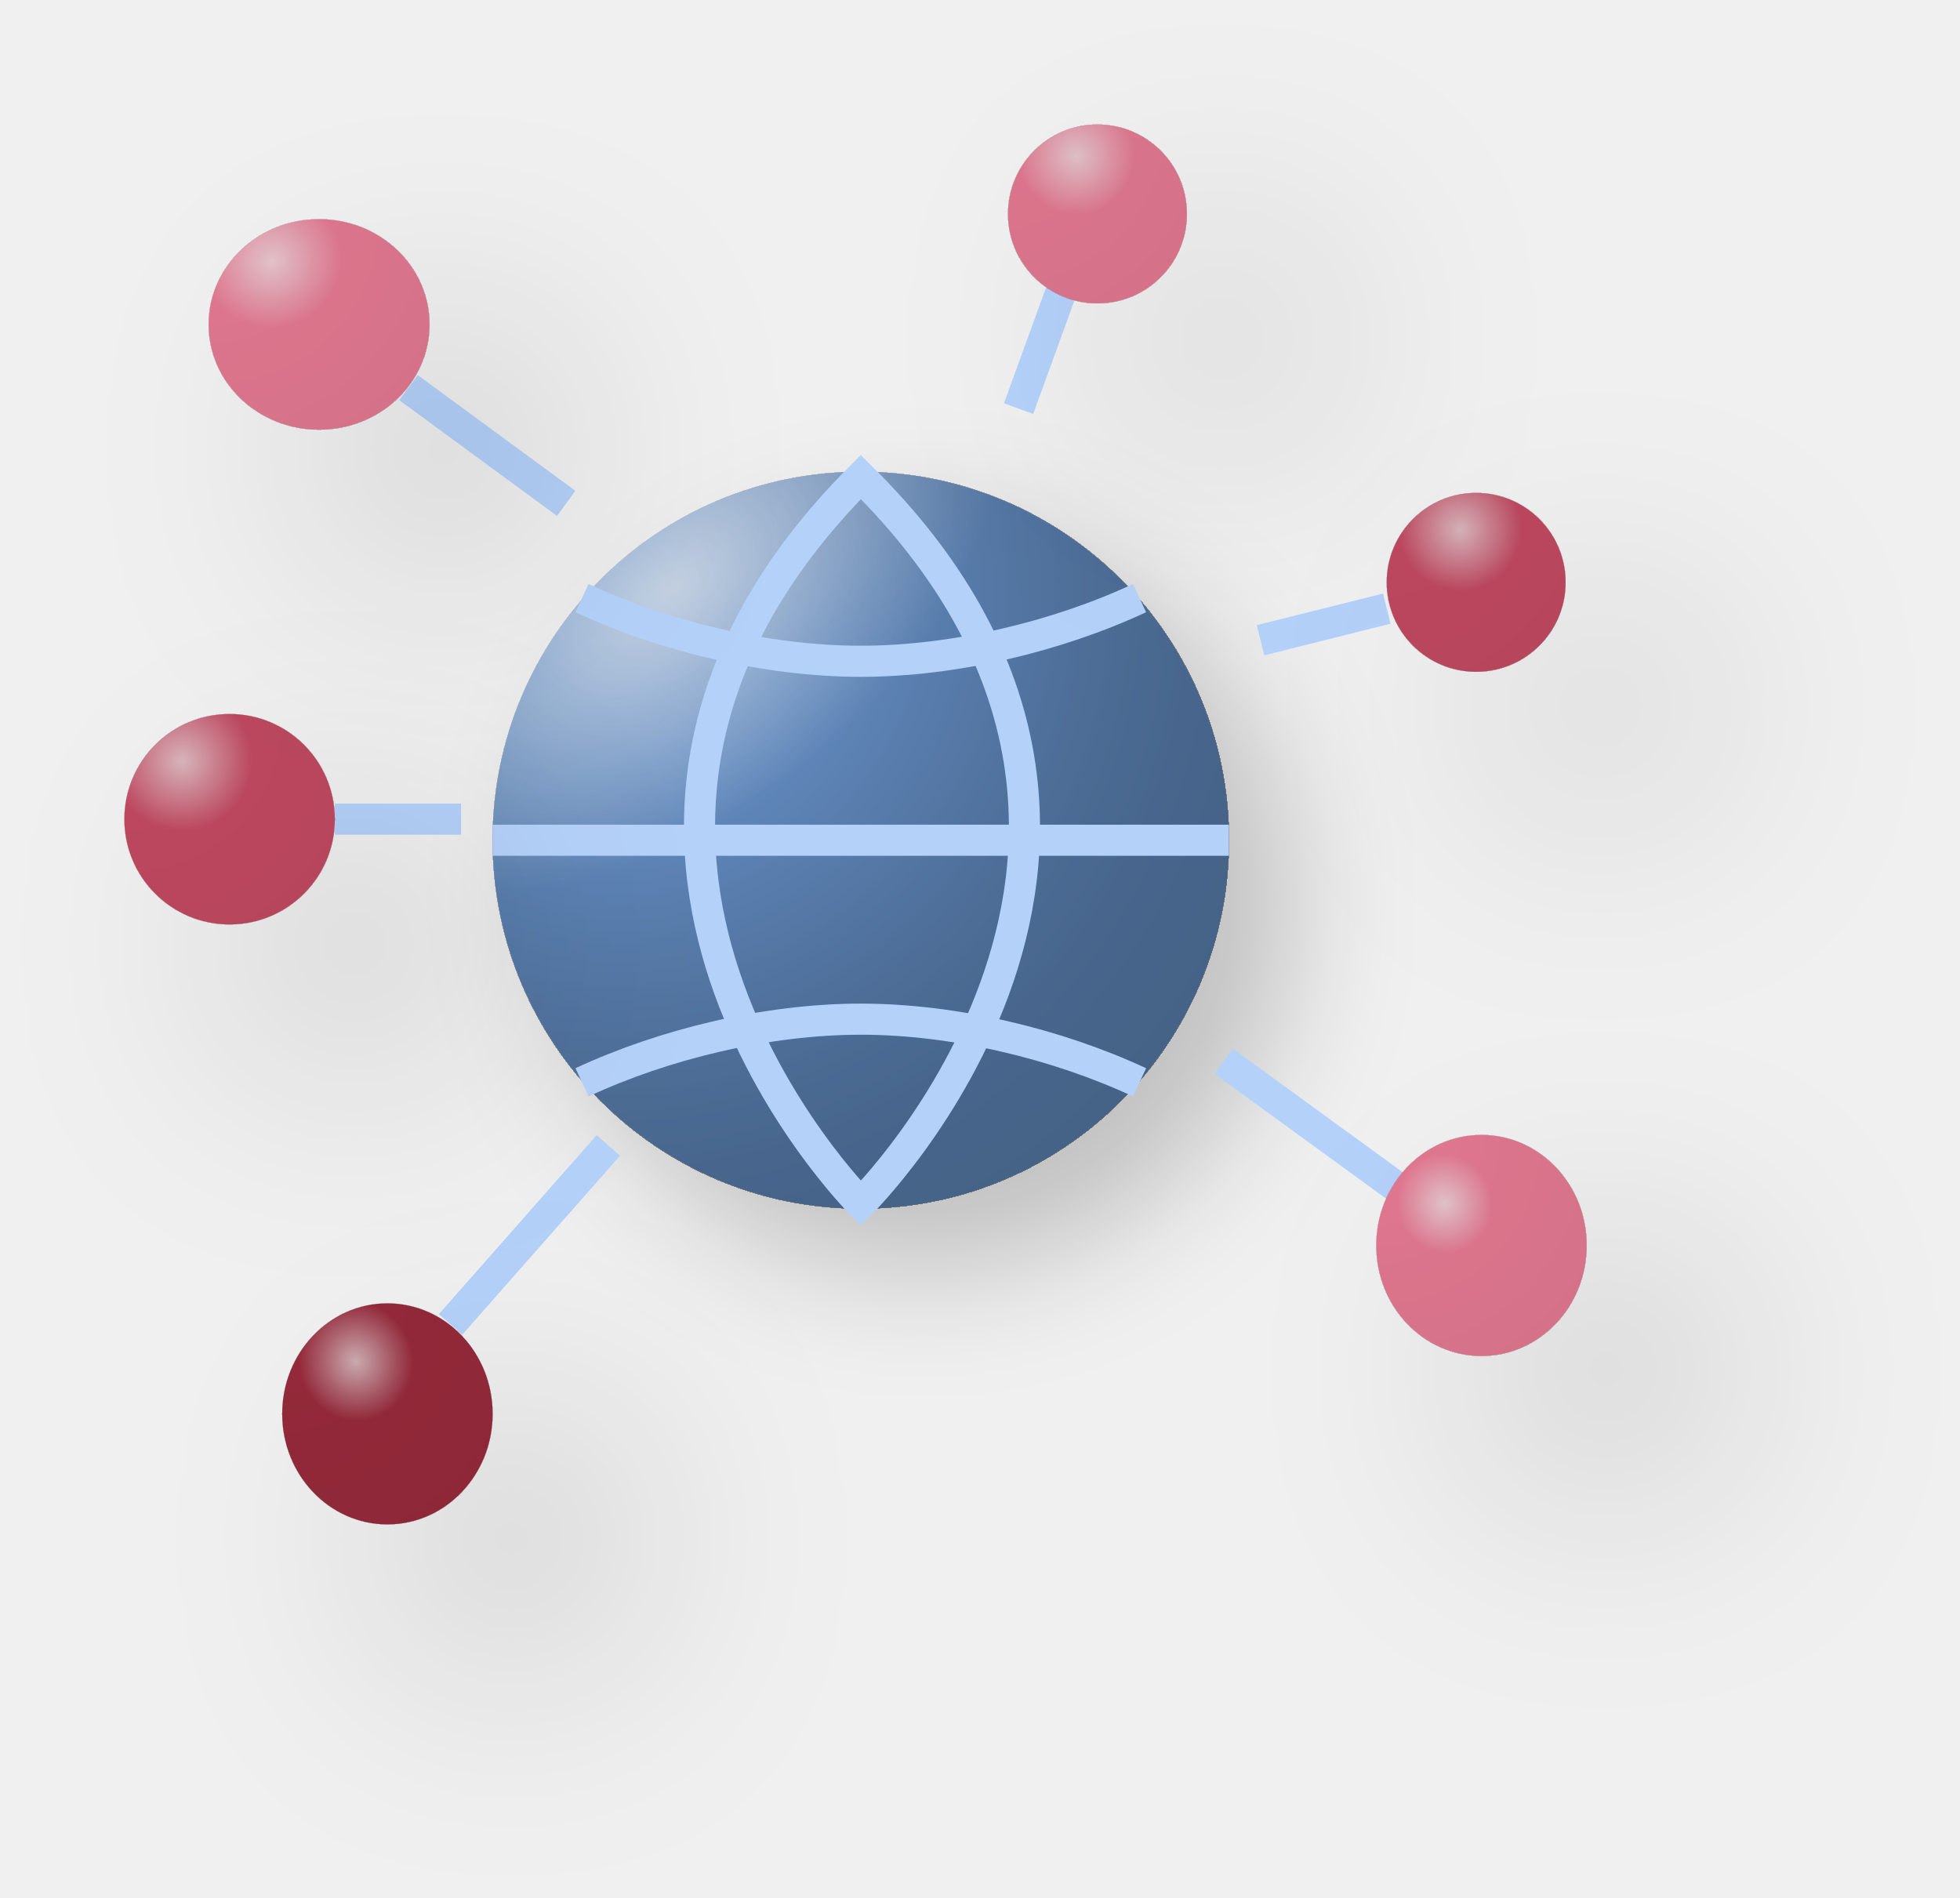
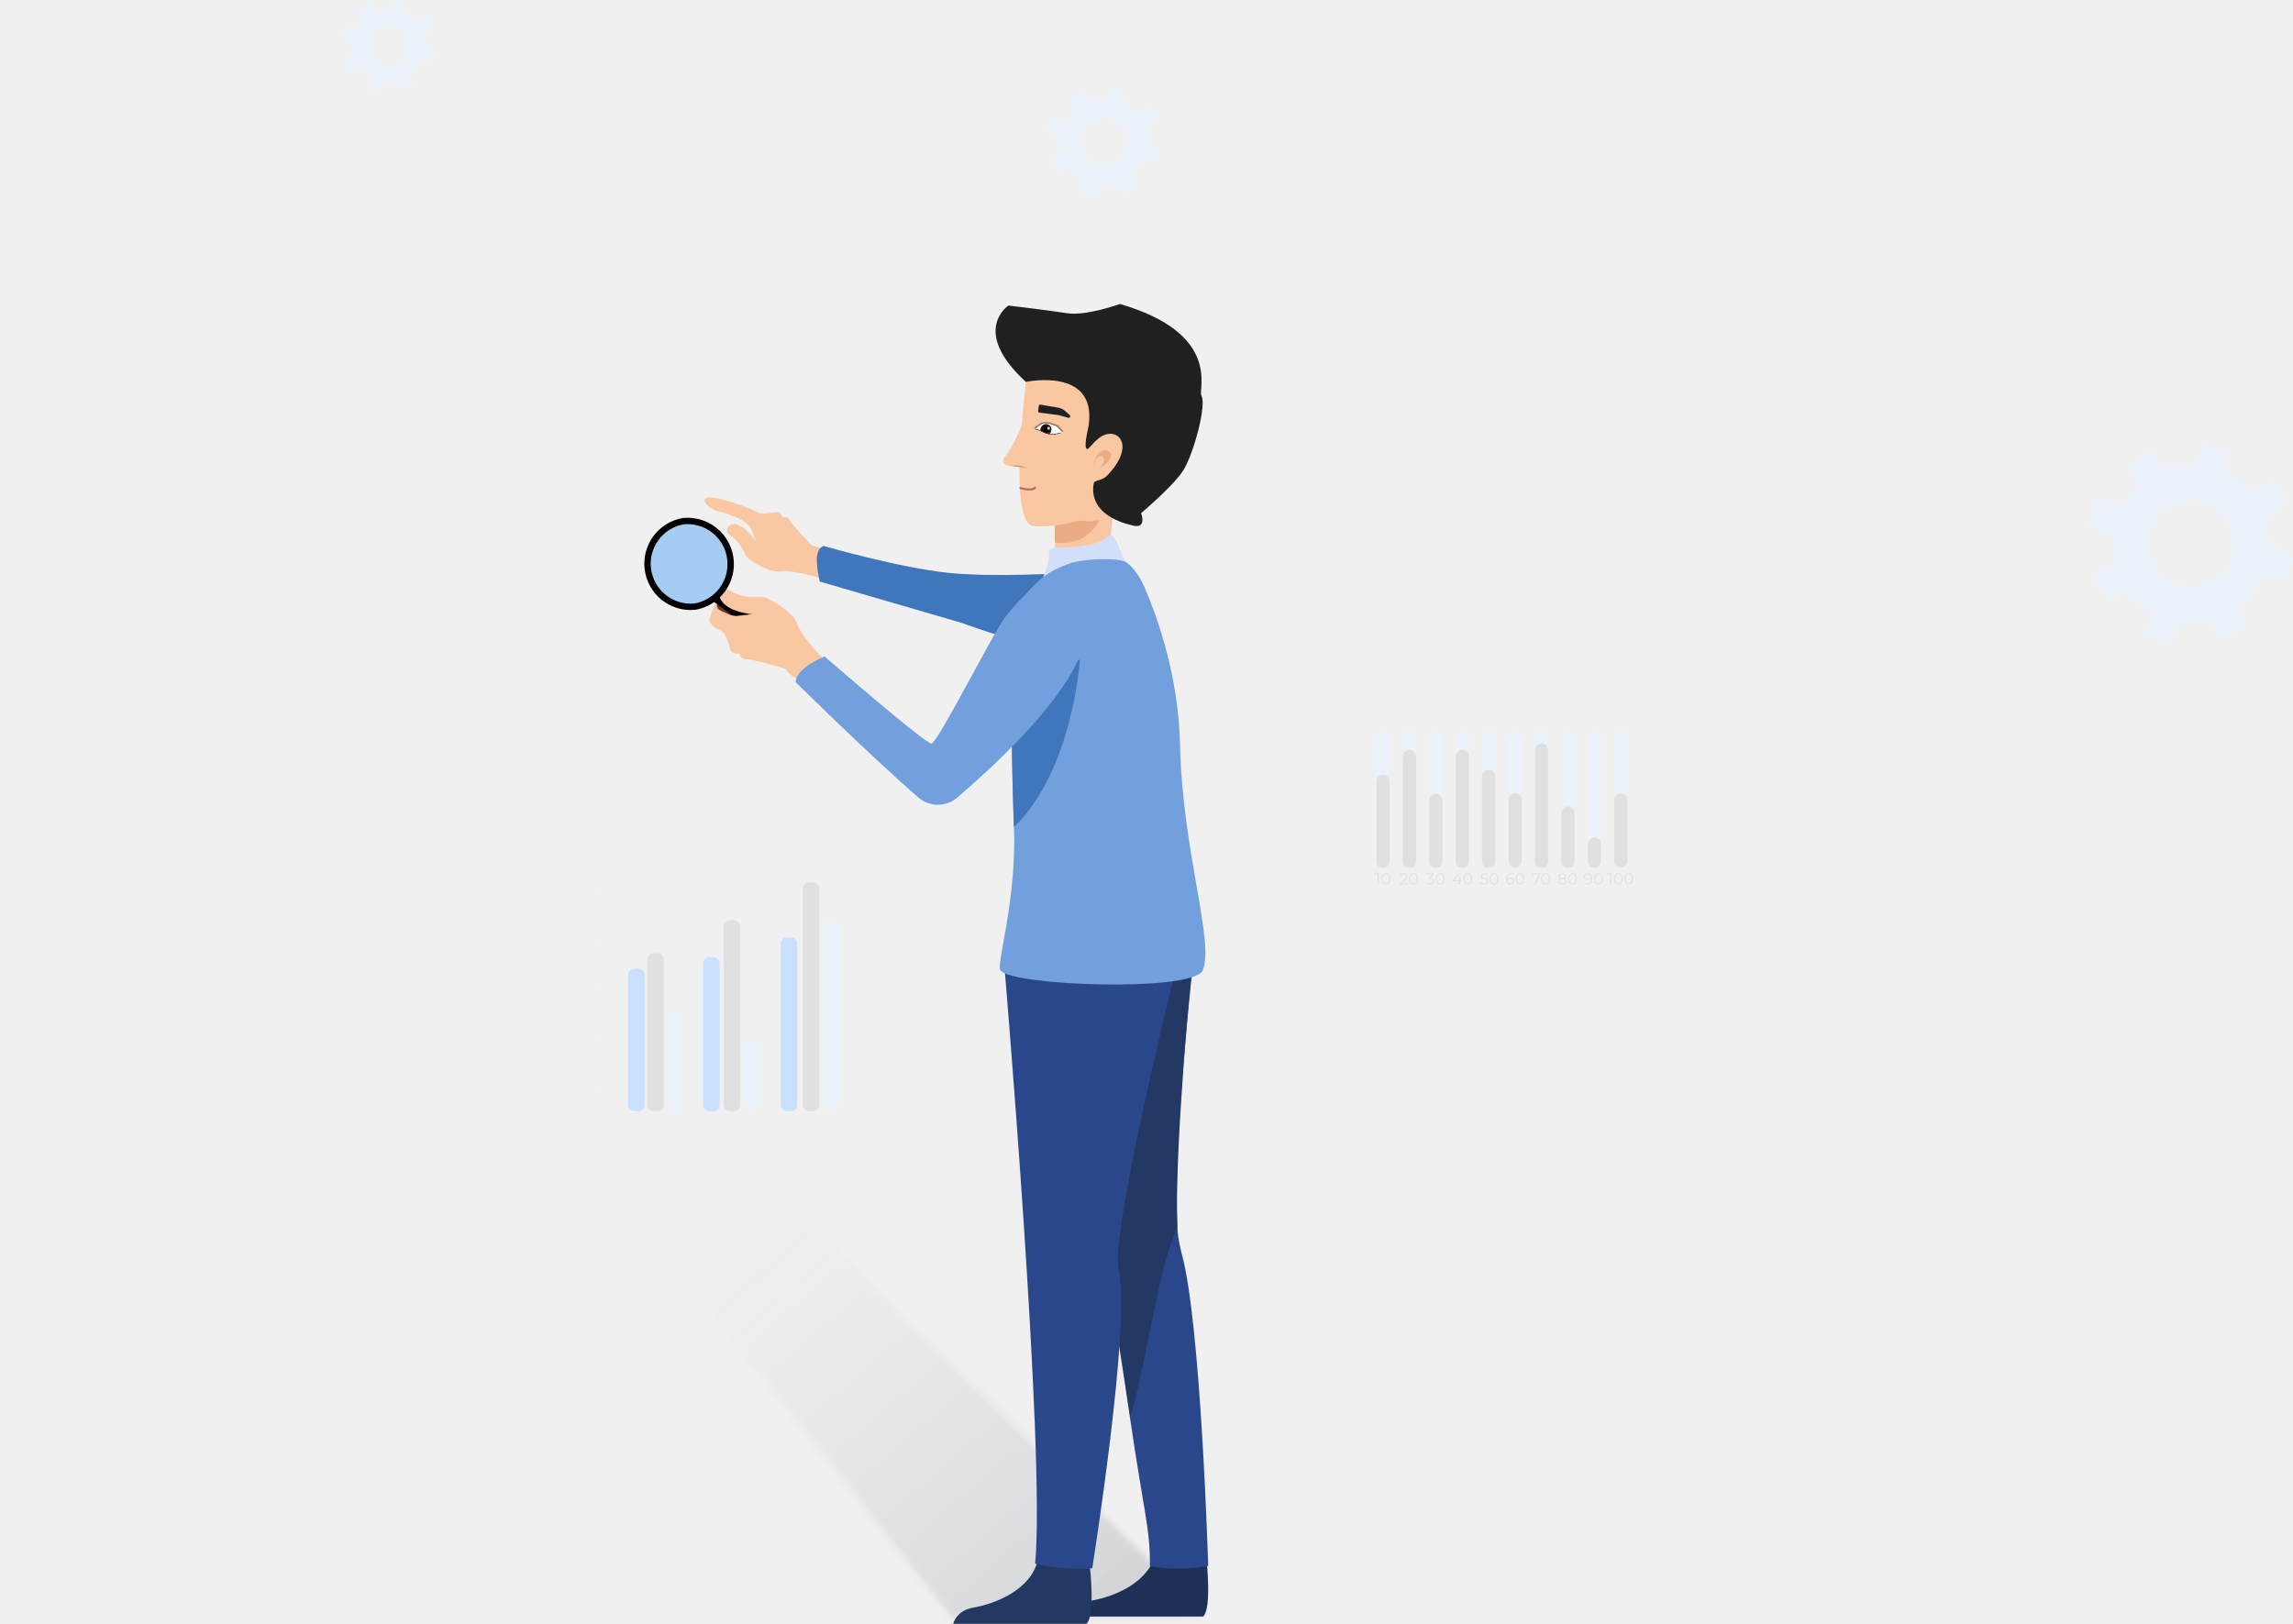
- <svg xmlns="http://www.w3.org/2000/svg" width="63" height="61" fill="none">
-   <g filter="url(#filter0_di)">
-     <path d="M27.669 38.85c6.536 0 11.834-5.302 11.834-11.842 0-6.54-5.298-11.843-11.834-11.843s-11.835 5.302-11.835 11.843c0 6.54 5.299 11.842 11.835 11.842z" fill="#71A0DD" />
-     <path d="M27.669 38.85c6.536 0 11.834-5.302 11.834-11.842 0-6.54-5.298-11.843-11.834-11.843s-11.835 5.302-11.835 11.843c0 6.54 5.299 11.842 11.835 11.842z" fill="url(#paint0_radial)" fill-opacity=".7" />
-   </g>
-   <path d="M27.669 15.335c-11.665 11.673 0 23.346 0 23.346s11.834-11.673 0-23.346zM15.834 27.008h23.669" stroke="#B4D1FA" stroke-miterlimit="10" />
-   <path d="M36.628 19.226c-2.64 1.229-5.945 2.03-8.96 2.03-3.016 0-6.32-.801-8.96-2.03m17.92 15.564c-2.64-1.23-5.945-2.03-8.96-2.03-3.016 0-6.32.8-8.96 2.03m21.81-14.21l4.057-1.016M32.74 13.135l1.353-3.721M18.2 16.18l-5.07-3.72m1.69 13.87h-4.058m8.791 10.49l-5.071 5.752m24.852-8.459l5.58 4.06" stroke="#B4D1FA" stroke-miterlimit="10" />
-   <g filter="url(#filter1_di)">
-     <path d="M35.276 9.752a2.875 2.875 0 002.874-2.876 2.875 2.875 0 10-2.874 2.876z" fill="#F985A0" />
-     <path d="M35.276 9.752a2.875 2.875 0 002.874-2.876 2.875 2.875 0 10-2.874 2.876z" fill="url(#paint1_radial)" fill-opacity=".7" />
-   </g>
-   <g filter="url(#filter2_di)">
-     <path d="M47.449 21.594a2.875 2.875 0 002.874-2.876 2.875 2.875 0 10-2.874 2.876z" fill="#D6516B" />
-     <path d="M47.449 21.594a2.875 2.875 0 002.874-2.876 2.875 2.875 0 10-2.874 2.876z" fill="url(#paint2_radial)" fill-opacity=".7" />
-   </g>
-   <g filter="url(#filter3_di)">
-     <path d="M47.619 43.587c1.867 0 3.381-1.591 3.381-3.553s-1.514-3.553-3.381-3.553c-1.868 0-3.382 1.59-3.382 3.553 0 1.962 1.514 3.553 3.382 3.553z" fill="#F985A0" />
-     <path d="M47.619 43.587c1.867 0 3.381-1.591 3.381-3.553s-1.514-3.553-3.381-3.553c-1.868 0-3.382 1.59-3.382 3.553 0 1.962 1.514 3.553 3.382 3.553z" fill="url(#paint3_radial)" fill-opacity=".7" />
-   </g>
-   <g filter="url(#filter4_di)">
-     <path d="M12.452 49c1.868 0 3.382-1.59 3.382-3.553 0-1.962-1.514-3.552-3.382-3.552-1.867 0-3.381 1.59-3.381 3.552S10.585 49 12.452 49z" fill="#A62E41" />
-     <path d="M12.452 49c1.868 0 3.382-1.59 3.382-3.553 0-1.962-1.514-3.552-3.382-3.552-1.867 0-3.381 1.59-3.381 3.552S10.585 49 12.452 49z" fill="url(#paint4_radial)" fill-opacity=".7" />
-   </g>
-   <g filter="url(#filter5_di)">
-     <path d="M7.381 29.715a3.382 3.382 0 003.381-3.384 3.382 3.382 0 10-3.38 3.384z" fill="#D6516B" />
-     <path d="M7.381 29.715a3.382 3.382 0 003.381-3.384 3.382 3.382 0 10-3.38 3.384z" fill="url(#paint5_radial)" fill-opacity=".7" />
-   </g>
-   <g filter="url(#filter6_di)">
-     <path d="M10.256 13.812c1.96 0 3.55-1.515 3.55-3.383 0-1.869-1.59-3.384-3.55-3.384-1.961 0-3.55 1.515-3.55 3.384 0 1.868 1.589 3.383 3.55 3.383z" fill="#F985A0" />
-     <path d="M10.256 13.812c1.96 0 3.55-1.515 3.55-3.383 0-1.869-1.59-3.384-3.55-3.384-1.961 0-3.55 1.515-3.55 3.384 0 1.868 1.589 3.383 3.55 3.383z" fill="url(#paint6_radial)" fill-opacity=".7" />
+ <svg xmlns="http://www.w3.org/2000/svg" width="720" height="510" fill="none">
+   <g clip-path="url(#clip0)">
+     <path d="M719.167 174.123l-5.815-2.731a1.424 1.424 0 01-.81-1.254 25.496 25.496 0 00-.139-2.072 24.127 24.127 0 00-.691-3.754 1.425 1.425 0 01.509-1.507l5.329-4.099a1.403 1.403 0 00.328-1.863l-3.277-5.224a1.35 1.35 0 00-1.742-.498l-5.54 2.741a1.351 1.351 0 01-.859.125 1.37 1.37 0 01-.76-.422 24.787 24.787 0 00-6.236-4.745 1.421 1.421 0 01-.615-.673 1.44 1.44 0 01-.082-.913l.898-3.679a1.444 1.444 0 00-.882-1.679l-5.72-2.08a1.35 1.35 0 00-1.17.097 1.378 1.378 0 00-.561.625l-2.02 4.384-.489 1.07a24.625 24.625 0 00-7.989 1.056 1.357 1.357 0 01-1.494-.483l-3.266-4.338a1.402 1.402 0 00-1.887-.34l-3.956 2.526-1.133.727c-.3.191-.519.486-.616.83-.096.343-.064.711.092 1.032l2.267 4.675a1.389 1.389 0 01-.256 1.611 24.866 24.866 0 00-3.269 4.159 4.343 4.343 0 00-.241.375.696.696 0 01-.086.123 1.39 1.39 0 01-1.471.515l-5.92-1.461a.963.963 0 00-.2-.035 1.416 1.416 0 00-1.455.926l-2.07 5.754a1.44 1.44 0 00.024 1.036c.136.33.39.596.711.746l6.068 2.839a1.38 1.38 0 01.797 1.337 25.487 25.487 0 00.427 5.872 1.47 1.47 0 01-.543 1.43l-5.121 3.943a1.399 1.399 0 00-.33 1.847l3.25 5.165a1.43 1.43 0 001.851.529l4.383-2.17c.282-.145.604-.189.914-.126.31.063.59.23.795.473a24.776 24.776 0 005.704 5.094 1.432 1.432 0 01.617 1.547l-1.304 5.393c-.084.349-.038.717.13 1.034.168.317.445.561.779.684l5.676 2.08c.328.121.688.113 1.01-.022.322-.135.582-.388.728-.707l.119-.256 2.345-5.094c.121-.265.32-.487.57-.635a1.4 1.4 0 01.826-.192 24.452 24.452 0 006.671-.453 1.384 1.384 0 011.401.521l3.314 4.405a1.427 1.427 0 001.913.35l5.096-3.268c.139-.092.262-.207.365-.339a1.458 1.458 0 00.147-1.494l-1.812-3.722a1.455 1.455 0 01.094-1.417c.074-.11.163-.21.263-.297a24.822 24.822 0 006.084-7.669 1.377 1.377 0 011.561-.719l4.791 1.189c.337.083.692.037.997-.127.306-.164.54-.436.66-.765l.049-.132 2.023-5.606a1.468 1.468 0 00-.027-1.05 1.443 1.443 0 00-.722-.755zm-44.22-5.781c.171-1.02.435-2.022.79-2.992.708-1.931 2.696-4.443 4.414-5.549.184-.12.369-.233.553-.344 11.339-6.712 24.102 3.847 19.616 16.521-.588 1.656-2.06 3.687-3.578 5.01a8.706 8.706 0 01-1.041.782 15.167 15.167 0 01-4.772 2.015c-9.074 2.038-17.549-5.665-15.982-15.443zM364.129 46.49l-3.245-1.496a.79.79 0 01-.452-.687c-.01-.375-.036-.755-.077-1.134a13.175 13.175 0 00-.386-2.056.774.774 0 01.284-.825l2.974-2.245a.76.76 0 00.183-1.02l-1.829-2.861a.758.758 0 00-.972-.273l-3.092 1.501a.768.768 0 01-.904-.162 13.825 13.825 0 00-3.48-2.599.78.78 0 01-.39-.868l.502-2.015a.779.779 0 00-.071-.552.793.793 0 00-.422-.367l-3.192-1.14a.771.771 0 00-.966.395l-1.127 2.402-.274.585a13.994 13.994 0 00-4.459.578.768.768 0 01-.833-.264l-1.823-2.375a.791.791 0 00-1.054-.186l-2.208 1.383-.632.398a.793.793 0 00-.292 1.02l1.265 2.56a.75.75 0 01-.143.882c-.688.692-1.3 1.456-1.824 2.278a2.17 2.17 0 00-.135.205.779.779 0 01-.869.35l-3.304-.8a.798.798 0 00-.924.488l-1.155 3.15a.772.772 0 00.013.567.79.79 0 00.397.41l3.387 1.554a.757.757 0 01.445.732 13.657 13.657 0 00.238 3.215.795.795 0 01-.303.784l-2.859 2.159a.753.753 0 00-.183 1.011l1.813 2.829a.803.803 0 001.033.29l2.447-1.19a.792.792 0 01.954.191 13.747 13.747 0 003.183 2.79.77.77 0 01.345.847l-.728 2.953a.805.805 0 00.507.941l3.168 1.14a.783.783 0 00.564-.013.769.769 0 00.406-.387l.067-.14 1.309-2.79a.795.795 0 01.779-.453 13.832 13.832 0 003.723-.248.786.786 0 01.782.285l1.85 2.413a.81.81 0 001.067.192l2.845-1.79a.794.794 0 00.286-1.004l-1.012-2.038a.781.781 0 01.199-.939 13.639 13.639 0 003.396-4.2.771.771 0 01.871-.393l2.675.65a.79.79 0 00.556-.069.78.78 0 00.368-.418l.027-.073 1.129-3.07a.795.795 0 00-.418-.988zm-24.68-3.166a9.029 9.029 0 01.441-1.639c.395-1.057 1.504-2.433 2.463-3.038.103-.066.206-.128.309-.189 6.329-3.675 13.452 2.107 10.948 9.047-.328.908-1.149 2.02-1.997 2.744-.182.157-.377.3-.581.429a8.553 8.553 0 01-2.663 1.103c-5.065 1.116-9.795-3.102-8.92-8.457zM136.478 15.979l-2.704-1.268a.664.664 0 01-.377-.582c-.008-.319-.029-.64-.064-.962a11.206 11.206 0 00-.322-1.743.67.67 0 01.012-.387.652.652 0 01.225-.313l2.478-1.903a.646.646 0 00.153-.865l-1.524-2.425a.632.632 0 00-.81-.231l-2.577 1.272a.632.632 0 01-.753-.138 11.523 11.523 0 00-2.901-2.203.66.66 0 01-.324-.736l.418-1.708a.667.667 0 00-.41-.78l-2.661-.965a.634.634 0 00-.805.335l-.939 2.035-.228.497a11.46 11.46 0 00-3.716.49.628.628 0 01-.694-.224l-1.52-2.014a.656.656 0 00-.877-.158l-1.841 1.173-.526.338a.67.67 0 00-.244.864l1.054 2.17a.646.646 0 01-.119.748 11.573 11.573 0 00-1.52 1.931 1.774 1.774 0 00-.112.174.651.651 0 01-.724.297l-2.754-.679a.656.656 0 00-.77.414l-.963 2.671a.665.665 0 00.343.828l2.822 1.318a.645.645 0 01.37.621 11.911 11.911 0 00.199 2.726.68.68 0 01-.253.664l-2.382 1.83a.65.65 0 00-.153.858l1.512 2.398a.67.67 0 00.861.246l2.038-1.008a.65.65 0 01.795.162 11.54 11.54 0 002.653 2.365.657.657 0 01.287.718l-.606 2.503a.684.684 0 00.423.799l2.64.965a.649.649 0 00.808-.339l.055-.118 1.091-2.365a.661.661 0 01.649-.384 11.33 11.33 0 003.103-.21.642.642 0 01.651.241l1.542 2.045a.668.668 0 00.89.163l2.37-1.517a.723.723 0 00.17-.158.677.677 0 00.068-.693l-.843-1.728a.677.677 0 01.166-.796 11.528 11.528 0 002.83-3.56.641.641 0 01.726-.335l2.229.552a.65.65 0 00.77-.414l.023-.061.941-2.603a.677.677 0 00-.349-.838zm-20.567-2.684c.08-.473.203-.939.368-1.39.329-.896 1.253-2.062 2.053-2.575.085-.056.171-.109.257-.16 5.274-3.117 11.21 1.786 9.124 7.67-.274.77-.958 1.712-1.665 2.326a4.034 4.034 0 01-.484.364 7.07 7.07 0 01-2.219.935c-4.221.946-8.162-2.63-7.434-7.17z" fill="#EBF2F9" />
+     <g filter="url(#filter0_f)">
+       <path d="M233 363l-39.5 12 105.763 133.397 78.771-1.12L233 363z" fill="url(#paint0_linear)" />
+     </g>
+     <path d="M224.607 190.638l.847-1.623 13.311 3.136.109 4.722-14.65-4.613.383-1.622z" fill="#6F3725" />
+     <path d="M235.273 197.182l-13.566-9.946 2.15-2.47 14.577 10.602" fill="#000" />
+     <path d="M225.687 186.428a1.456 1.456 0 01.063-.711 1.519 1.519 0 011.002-.957c.231-.055.471-.055.702 0 .887.23 1.73.607 2.493 1.115a14.957 14.957 0 008.244 1.581 6.565 6.565 0 013.534.791c2.792 1.581 7.826 4.743 8.677 7.826.703 2.72 6.422 9.171 8.465 11.211a1.52 1.52 0 01.402 1.454c-.062.255-.19.489-.37.68a1.576 1.576 0 01-.655.411c-2.091.593-4.662 1.732-5.83 3.811-.584 1.051-4.828-2.024-5.443-3.06a1.491 1.491 0 00-.86-.672c-2.169-.648-9.987-2.949-12.18-2.925a1.568 1.568 0 01-.647-.142 1.586 1.586 0 01-.529-.411c-.268-.332-.512-.696-.434-.917.15-.451-2.248.197-2.871-1.241-.623-1.439-.844-3.779-2.304-5.59a1.5 1.5 0 00-.512-.403c-.971-.482-4.055-2.095-3.897-3.644a21.777 21.777 0 011.995-5.21l.411.355c-.081.39-.022.796.165 1.147.192.357.501.637.876.79l.142.103c.318.213.674.364 1.049.443l1.657.79c.161.092.337.154.52.182l1.397.214c.135.023.274.023.41 0l5.009-.577s-9.869-.483-10.681-6.444z" fill="#F9C8A3" />
+     <path d="M218.201 190.527a13.547 13.547 0 008.62-5.346 13.565 13.565 0 00-2.532-18.649 13.537 13.537 0 00-9.732-2.852 13.547 13.547 0 00-8.62 5.346 13.565 13.565 0 002.531 18.649 13.541 13.541 0 009.733 2.852v0z" fill="#A6CCF4" stroke="#000" stroke-width="2" stroke-miterlimit="10" />
+     <path d="M222.322 156.143c-2.906.771.724 3.854 2.78 4.308 2.6.631 5.124 1.53 7.529 2.682h.158c.259.133.489.314.677.532l.071.062 1.229.948c.127.087.239.194.331.316l.645.894c.102.136.182.287.237.447l1.378 3.854s-2.749-4.74-6.537-5.573c-2.15-.478-3.458 2.313-1.63 3.453l.126.07a12.003 12.003 0 014.355 5.395 5.88 5.88 0 002.268 2.59c2.363 1.541 6.561 3.853 9.231 3.306 2.449-.493 9.75 1.326 12.153 2.042.217.076.45.094.677.054.225-.042.435-.137.614-.277a1.32 1.32 0 00.41-.54c.088-.206.124-.431.102-.655-.283-1.718-.354-4.092.874-5.742.615-.817-3.441-2.828-4.481-2.89a1.284 1.284 0 01-.859-.385c-1.338-1.372-6.048-6.359-6.907-7.901a1.204 1.204 0 00-.362-.431 1.172 1.172 0 00-.52-.231c-.362-.085-.787-.124-.898 0-.315.285-.677-1.735-2.079-1.665-1.402.069-3.253.771-5.206.424a1.889 1.889 0 01-.788-.339c-.866-.602-11.128-4.879-15.618-4.725l.04-.023zm127.34 2.988l-1.33 14.033s-8.465 3.843-12.687 1.782c-4.221-2.061-4.32-1.553-4.32-1.553l-.149-10.365 8.964-1.707 9.522-2.19z" fill="#F9C8A3" />
+     <path d="M345.182 163.472c-2.614 4.624-7.093 7.986-13.995 6.865v-7.56c2.147-.853 10.697 1.883 12.689.695h1.306z" fill="#EAAB85" />
+     <path d="M351.744 155.307l13.244-43.539-42.715 7.318s-6.06 45.54 2.239 46.146c8.3.606 15.984-2.307 15.984-2.307 5.032-1.98 7.776-3.204 11.248-7.618z" fill="#F9C8A3" />
+     <path d="M316.726 146.251l5.955.821-1.874-2.207-4.081 1.386z" fill="#C69B7D" />
+     <path d="M320.839 133.699c-1.875 3.895-2.507 6.171-5.417 9.93-.21.193-.357.442-.421.717-.065.274-.048.561.049.828.099.265.267.502.487.688.228.178.503.291.793.326 2.667.21 3.498-.404 5.305.539 2.325 1.188 2.384-.894 2.221-2.19l-3.017-10.838z" fill="#F9C8A3" />
+     <path d="M326.405 129.603a.5.5 0 01-.432-.559l.195-1.521a.5.5 0 01.58-.429l5.555.953c.77.13 1.479.459 2.008.932l1.576 1.373c.402.351.049 1.003-.464.859l-2.888-.815a.61.61 0 00-.072-.014l-6.058-.779z" fill="#202020" />
+     <path d="M320.401 153.283s3.683 1.099 4.623-.136" stroke="#B96665" stroke-width=".64" stroke-linecap="round" stroke-linejoin="round" />
+     <path d="M344.403 143.128c1.586-2.394 3.847-1.972 4.445-.527.599 1.445-3.067 5.075-4.639 4.41-1.26-.526-.758-2.444.194-3.883z" fill="#EAAB85" />
+     <path d="M343.772 144.861c.905-2.074 2.366-1.991 2.828-.883.463 1.109-1.719 4.383-2.783 4.006-.865-.303-.561-1.866-.045-3.123z" fill="#F9C8A3" />
+     <path d="M355.753 165.07c4.492 1.048 2.552-3.91 2.552-3.91s10.208-8.58 13.307-13.535 7.381-20.453 5.611-23.407c-1.097-1.911 6.514-19.386-25.553-28.749 0 0-10.59 3.849-16.625 2.898-6.035-.95-18.399-2.402-18.399-2.402s-12.039 7.905 5.485 23.979c0 0 22.374-4.806 19.707 13.687-.236 1.498-1.656 6.736-.554 7.369.539.306 1.473-1.607 3.83-3.442 5.435-4.118 11.924 1.878 2.728 11.61-1.647 1.763-3.195 1.418-4.29 2.285 0 0-3.404 9.973 12.201 13.617z" fill="#202020" />
+     <path d="M331.566 133.658c-.829-.551-1.151-.51-2.499-.821a7.27 7.27 0 00-1.904.041s-1.666 1.057-1.869 1.198c-.358.259-.34.647.073.805.414.158.916.134 1.259.29 2.663 1.095 3.216 1.405 4.944 1.14a8.837 8.837 0 002.01-.497 6.85 6.85 0 00-2.014-2.156z" fill="#fff" />
+     <path d="M328.802 133.329c-.867-.197-1.737.357-1.944 1.237a1.64 1.64 0 00-.001.757c.939.448 1.467.671 2.49.928.315-.226.554-.564.65-.972a1.609 1.609 0 00-1.195-1.95z" fill="#28160D" stroke="#1C1105" stroke-width=".2" stroke-miterlimit="10" />
+     <path d="M328.214 135.83a.937.937 0 001.111-.706.918.918 0 00-.682-1.113.936.936 0 00-1.111.706.917.917 0 00.682 1.113z" fill="#000" />
+     <path opacity=".77" d="M329.165 134.981a.469.469 0 00.215-.91.469.469 0 00-.556.353.458.458 0 00.341.557z" fill="#fff" />
+     <path d="M325.075 134.479l2.017-1.411c.183-.126.396-.199.617-.209l.701-.021c.357-.01.714.04 1.055.147l1.663.528c.339.108.649.293.906.541l1.5 1.478.559.162-1.285-1.87a2.739 2.739 0 00-1.089-.656l-1.659-.527a3.552 3.552 0 00-1.212-.164l-.696.022a3.38 3.38 0 00-1.315.178l-2.395 1.733.633.069z" fill="#D3A688" />
+     <path opacity=".5" d="M324.892 134.512l2.017-1.413c.217-.152.472-.238.735-.249l.697-.022c.395-.013.789.042 1.165.163l1.663.528c.375.117.717.323.997.601l1.474 1.467" stroke="#0A0001" stroke-width=".3" stroke-miterlimit="10" />
+     <path d="M325.062 134.78l.706.163c.37.085.73.209 1.075.371.797.383 2.485 1.264 4.233 1.112.107-.01.899-.224 1.005-.253l1.005-.252" stroke="#472A22" stroke-width=".2" stroke-miterlimit="10" />
+     <path d="M256.502 174.976c.396-3.439 2.219-3.486 2.219-3.486s23.628 6.843 39.21 8.432c14.029 1.43 36.111.087 36.111.087s12.096-6.504 19.352-1.827c6.305 4.058 7.244 8.673 7.198 13.989-.04 3.097-.981 6.018-2.701 8.381a13 13 0 01-6.941 4.868c-12.851 3.745-48.868-9.755-48.868-9.755l-44.632-13c-.558-1.648-1.128-6.026-.948-7.689z" fill="#3F76BC" />
+     <path d="M377.802 507.711c2.714-2.632 1.086-17.403 1.086-17.403s-13.968-12.686-15.89-2.975c-1.921 9.712-13.269 14.08-19.731 15.27-4.31.793-5.745 3.436-6.222 5.108h40.757z" fill="#1E3055" />
+     <path d="M379.373 491.841c-10.48 1.809-18.304 0-18.304 0 .138-11.49-1.917-16.913-6.266-46.647-5.737-39.204-13.555-85.081-18.485-113.364-2.834-16.265-2.407-27.675-2.407-27.675l8.564-.187 32.354-3.179s-6.144 53.746-5.272 79.727c.21 6.2 0 6.868 1.427 12.98 6.101 21.359 8.389 98.345 8.389 98.345z" fill="#2B478B" />
+     <path d="M369.649 385.667c-5.802 12.082-9.267 40.146-14.691 59.565-5.737-39.204-13.554-85.081-18.484-113.364.244-10.686 3.537-21.032 5.969-27.9h31.782s-5.448 55.718-4.576 81.699zM341.155 510c2.783-2.631 1.115-17.403 1.115-17.403s-14.351-12.686-16.324-2.974c-1.973 9.711-13.619 14.106-20.266 15.269-4.426.794-5.895 3.436-6.385 5.108h41.86z" fill="#233862" />
+     <path d="M315.341 303.01s13.016 153.266 9.693 188.103c0 0 7.35 2.158 17.933 1.439 0 0 12.345-77.561 8.283-93.669-2.823-11.196 17.827-93.914 17.827-93.914l-53.736-1.959z" fill="#2B478B" />
+     <path d="M377.656 304.747c-2.991 6.928-60.283 4.885-63.553 0-1.331-1.988 5.151-21.866 4.279-44.983-.482-12.801-.765-26.603-.711-38.897.099-20.062-4.522-25.397-1.983-26.623 6.347-6.723 12.103-18.305 27.253-18.677 2.806.087 8.467-.57 10.827 1.121 2.359 1.691 4.29 4.778 5.522 7.584 4.452 10.252 10.77 28.419 11.248 49.872.727 33.063 10.87 61.87 7.118 70.603z" fill="#71A0DD" />
+     <path d="M339.072 207.252s-2.153 34.574-20.703 52.512c-.481-12.802-.764-26.603-.711-38.898 5.542-8.243 12.855-14.18 21.414-13.614z" fill="#3F76BC" />
+     <path d="M340.933 177.928c-.104-1.234-1.298-2.007-2.449-1.549-4.565 1.814-15.241 6.966-23.165 17.875-3.873 5.333-20.934 39.124-22.83 39.276-1.896.152-33.544-27.331-33.544-27.331s-8.787 3.278-9.127 8.017c0 0 22.028 21.826 38.457 36.186 3.539 3.093 8.737 3.139 12.308.084 10.449-8.937 31.126-27.877 37.886-43.156 3.77-8.519 2.952-23.616 2.464-29.402z" fill="#71A0DD" />
+     <path d="M331.081 171.98c4.076.082 13.117-.127 16.499-3.346a1.904 1.904 0 011.209-.537c.452-.027.871.537 1.326 1.309 1.874 3.183 1.874 4.635 3.279 6.908-7.093-1.868-16.799.374-16.799.374-4.374 1.616-6.055 2.395-8.96 4.482.938-3.516 1.777-3.749 1.76-7.38-.012-.231.02-.462.094-.682.081-.218.205-.419.365-.591.16-.174.359-.311.581-.401.204-.085.424-.132.646-.136z" fill="#D2DFF9" />
+     <path d="M200.4 304.206h-1.178a2 2 0 00-2 2v40.789a2 2 0 002 2h1.178a2 2 0 002-2v-40.789a2 2 0 00-2-2zm23.552-3.632h-1.178a2 2 0 00-2 2v44.428a2 2 0 002 2h1.178a2 2 0 002-2v-44.428a2 2 0 00-2-2zm24.389-6.148h-1.177a2 2 0 00-2 2v50.576a2 2 0 002 2h1.177a2 2 0 002-2v-50.576a2 2 0 00-2-2z" fill="#C9E0FF" />
+     <path d="M236.884 327.186h-1.177a2 2 0 00-2 2v17.809a2 2 0 002 2h1.177a2 2 0 002-2v-17.809a2 2 0 00-2-2z" fill="#EBF2F9" />
+     <path d="M206.44 299.41h-1.178a2 2 0 00-2 2v45.593a2 2 0 002 2h1.178a2 2 0 002-2V301.41a2 2 0 00-2-2zm23.97-10.388h-1.178a2 2 0 00-2 2v55.981a2 2 0 002 2h1.178a2 2 0 002-2v-55.981a2 2 0 00-2-2z" fill="#E0E0E0" />
+     <path d="M261.702 289.022h-1.178a2 2 0 00-2 2v55.981a2 2 0 002 2h1.178a2 2 0 002-2v-55.981a2 2 0 00-2-2z" fill="#EBF2F9" />
+     <path d="M255.259 277.172h-1.178a2 2 0 00-2 2v67.823a2 2 0 002 2h1.178a2 2 0 002-2v-67.823a2 2 0 00-2-2z" fill="#E0E0E0" />
+     <path d="M212.78 317.524h-1.177a2 2 0 00-2 2v27.471a2 2 0 002 2h1.177a2 2 0 002-2v-27.471a2 2 0 00-2-2zm58.335 34.189c0 .117-18.483.203-41.282.203-22.799 0-41.289-.086-41.289-.203 0-.117 18.483-.203 41.289-.203 22.807 0 41.282.094 41.282.203zm-81.81-10.678h-3.16v1.196h3.16v-1.196zm0-15.942h-3.16v1.196h3.16v-1.196zm0-30.002h-3.16v1.195h3.16v-1.195zm0-15.075h-3.16v1.195h3.16v-1.195zm.155 30.08h-3.16v1.195h3.16v-1.195zm244.805-37.623a2.085 2.085 0 01-2.076-2.077v-38.961a2.076 2.076 0 012.076-2.077 2.063 2.063 0 011.919 1.281c.104.252.157.523.156.796v38.961a2.065 2.065 0 01-.608 1.468 2.074 2.074 0 01-1.467.609z" fill="#EBF2F9" />
+     <path d="M434.265 272.652a2.076 2.076 0 01-2.076-2.077v-25.14a2.084 2.084 0 012.076-2.077 2.083 2.083 0 011.467.609 2.07 2.07 0 01.608 1.468v25.118a2.076 2.076 0 01-.597 1.485 2.071 2.071 0 01-1.478.614zm-1.306 1.629v3.459h-.352v-3.168h-.814v-.314l1.166.023zm.828 1.733c0-1.106.575-1.763 1.381-1.763.807 0 1.382.657 1.382 1.763 0 1.106-.583 1.756-1.382 1.756-.799 0-1.381-.658-1.381-1.756zm2.397 0c0-.926-.418-1.435-1.016-1.435-.597 0-1.023.509-1.023 1.435 0 .927.418 1.435 1.023 1.435s1.016-.516 1.016-1.435z" fill="#E0E0E0" />
+     <path d="M442.568 272.473a2.075 2.075 0 01-2.076-2.077v-38.961a2.068 2.068 0 012.076-2.077 2.074 2.074 0 011.465.609 2.08 2.08 0 01.603 1.468v38.961a2.078 2.078 0 01-2.068 2.077z" fill="#EBF2F9" />
+     <path d="M442.568 272.653a2.072 2.072 0 01-1.92-1.281 2.068 2.068 0 01-.156-.796v-33.022a2.063 2.063 0 01.606-1.47 2.07 2.07 0 011.47-.606 2.055 2.055 0 011.465.608 2.08 2.08 0 01.603 1.468v33.022a2.08 2.08 0 01-.603 1.468 2.07 2.07 0 01-1.465.609zm-.523 4.773v.314h-2.405v-.246l1.442-1.428c.388-.388.463-.62.463-.859 0-.396-.284-.642-.814-.642a1.157 1.157 0 00-.941.381l-.254-.217a1.573 1.573 0 011.225-.493c.702 0 1.15.358 1.15.934a1.437 1.437 0 01-.568 1.083l-1.18 1.158 1.882.015zm.448-1.412c0-1.106.575-1.763 1.381-1.763.807 0 1.382.657 1.382 1.763 0 1.106-.583 1.756-1.382 1.756-.799 0-1.381-.658-1.381-1.756zm2.397 0c0-.926-.418-1.435-1.016-1.435-.597 0-1.023.509-1.023 1.435 0 .927.418 1.435 1.023 1.435s1.016-.516 1.016-1.435z" fill="#E0E0E0" />
+     <path d="M450.863 272.473a2.074 2.074 0 01-2.098-2.077v-38.961a2.068 2.068 0 012.076-2.077 2.076 2.076 0 012.075 2.077v38.961a2.084 2.084 0 01-2.053 2.077z" fill="#EBF2F9" />
+     <path d="M450.863 272.652a2.081 2.081 0 01-.803-.149 2.064 2.064 0 01-1.295-1.928v-19.163a2.072 2.072 0 012.075-2.077 2.08 2.08 0 011.938 1.277c.106.254.16.526.16.8v19.178a2.077 2.077 0 01-2.075 2.062zm-.545 4.094c0 .583-.419 1.024-1.255 1.024a1.813 1.813 0 01-1.247-.441l.179-.284c.289.271.673.416 1.068.404.575 0 .889-.269.889-.703 0-.433-.292-.687-.934-.687h-.254v-.261l.971-1.226h-1.77v-.314h2.241v.314l-.986 1.226c.732.007 1.098.396 1.098.948zm.5-.732c0-1.106.582-1.763 1.381-1.763s1.382.657 1.382 1.763c0 1.106-.583 1.756-1.382 1.756-.799 0-1.381-.658-1.381-1.756zm2.397 0c0-.926-.411-1.435-1.016-1.435s-1.023.509-1.023 1.435c0 .927.418 1.435 1.023 1.435s1.046-.516 1.046-1.435h-.03z" fill="#E0E0E0" />
+     <path d="M459.158 272.473a2.076 2.076 0 01-2.075-2.077v-38.961a2.068 2.068 0 012.075-2.077 2.076 2.076 0 012.076 2.077v38.961a2.084 2.084 0 01-2.076 2.077z" fill="#EBF2F9" />
+     <path d="M459.158 272.653a2.063 2.063 0 01-1.919-1.281 2.068 2.068 0 01-.156-.796v-33.022a2.063 2.063 0 01.605-1.47 2.064 2.064 0 011.47-.606 2.072 2.072 0 012.076 2.076v33.022a2.084 2.084 0 01-.608 1.469 2.084 2.084 0 01-1.468.608zm.015 4.161h-.702v.904h-.351v-.904h-1.949v-.262l1.837-2.294h.396l-1.77 2.242h1.493v-.8h.344v.8h.694l.008.314zm.321-.8c0-1.106.582-1.763 1.381-1.763s1.389.657 1.389 1.763c0 1.106-.59 1.756-1.389 1.756s-1.381-.658-1.381-1.756zm2.404 0c0-.926-.418-1.435-1.023-1.435-.604 0-1.015.509-1.015 1.435 0 .927.411 1.435 1.015 1.435.605 0 1.023-.516 1.023-1.435z" fill="#E0E0E0" />
+     <path d="M467.431 272.473a2.076 2.076 0 01-2.076-2.077v-38.961a2.064 2.064 0 012.076-2.077 2.076 2.076 0 012.076 2.077v38.961a2.084 2.084 0 01-2.076 2.077z" fill="#EBF2F9" />
+     <path d="M467.431 272.652a2.072 2.072 0 01-1.92-1.281 2.068 2.068 0 01-.156-.796v-26.694a2.072 2.072 0 012.076-2.077 2.076 2.076 0 012.076 2.077v26.694a2.084 2.084 0 01-.608 1.469 2.086 2.086 0 01-1.468.608zm-.164 4.072c0 .59-.411 1.046-1.255 1.046a1.796 1.796 0 01-1.24-.441l.172-.284c.287.269.668.414 1.061.404.59 0 .903-.292.903-.71s-.276-.747-1.157-.747h-.747l.179-1.734h1.897v.314h-1.576l-.119 1.106h.448c1.038.022 1.434.433 1.434 1.046zm.448-.71c0-1.106.582-1.763 1.381-1.763s1.382.657 1.382 1.763c0 1.106-.583 1.756-1.382 1.756-.799 0-1.381-.658-1.381-1.756zm2.397 0c0-.926-.411-1.435-1.016-1.435s-1.015.509-1.015 1.435c0 .927.41 1.435 1.015 1.435s1.016-.516 1.016-1.435z" fill="#E0E0E0" />
+     <path d="M475.749 272.473a2.085 2.085 0 01-2.076-2.077v-38.961a2.076 2.076 0 012.871-1.921 2.06 2.06 0 011.124 1.125c.104.252.157.523.156.796v38.961c0 .551-.218 1.079-.608 1.468-.389.39-.917.609-1.467.609z" fill="#EBF2F9" />
+     <path d="M475.749 272.473a2.053 2.053 0 01-2.076-1.898v-19.163a2.13 2.13 0 012.076-2.241 2.067 2.067 0 012.075 2.077v19.185a2.08 2.08 0 01-2.075 2.04zm-.269 4.236a1.095 1.095 0 01-.362.791 1.077 1.077 0 01-.826.27c-.918 0-1.418-.635-1.418-1.726s.642-1.793 1.583-1.793c.285-.014.569.051.821.187l-.142.284a1.261 1.261 0 00-.672-.157c-.747 0-1.225.478-1.225 1.419a2.134 2.134 0 000 .277 1.095 1.095 0 011.053-.591 1.061 1.061 0 01.828.252 1.05 1.05 0 01.36.787zm-.351 0c0-.456-.336-.747-.874-.747a.791.791 0 00-.805.435.81.81 0 00-.084.312c0 .381.314.747.911.747a.755.755 0 00.595-.175.755.755 0 00.257-.564v-.008zm.754-.695c0-1.106.582-1.763 1.381-1.763s1.382.657 1.382 1.763c0 1.106-.583 1.756-1.382 1.756-.799 0-1.381-.658-1.381-1.756zm2.397 0c0-.926-.411-1.435-1.016-1.435s-1.015.509-1.015 1.435c0 .927.41 1.435 1.015 1.435s1.016-.516 1.016-1.435z" fill="#E0E0E0" />
+     <path d="M484.044 272.473a2.084 2.084 0 01-2.075-2.077v-38.961a2.076 2.076 0 012.075-2.077 2.07 2.07 0 012.054 2.077v38.961a2.08 2.08 0 01-.6 1.461c-.385.388-.907.61-1.454.616z" fill="#EBF2F9" />
+     <path d="M484.044 272.653a2.074 2.074 0 01-2.075-2.077v-35.002a2.084 2.084 0 01.602-1.478 2.086 2.086 0 011.473-.614 2.071 2.071 0 012.054 2.092v35.002a2.072 2.072 0 01-2.054 2.077zm-.441 1.628v.291l-1.448 3.206h-.389l1.427-3.206h-1.778v.65h-.351v-.964l2.539.023zm.366 1.733c0-1.106.583-1.763 1.382-1.763.799 0 1.389.657 1.389 1.763 0 1.106-.59 1.756-1.389 1.756s-1.382-.658-1.382-1.756zm2.405 0c0-.926-.418-1.435-1.023-1.435s-1.016.509-1.016 1.435c0 .927.411 1.435 1.016 1.435s1.023-.516 1.023-1.435z" fill="#E0E0E0" />
+     <path d="M492.34 272.473a2.085 2.085 0 01-2.076-2.077v-38.961a2.076 2.076 0 012.871-1.921 2.074 2.074 0 011.124 1.125c.104.252.157.523.156.796v38.961c0 .551-.218 1.079-.608 1.468-.389.39-.917.609-1.467.609z" fill="#EBF2F9" />
+     <path d="M492.339 272.652a2.076 2.076 0 01-2.075-2.077v-15.226a2.074 2.074 0 012.075-2.077 2.07 2.07 0 012.076 2.077v15.226a2.068 2.068 0 01-2.076 2.077zm-.411 4.162c0 .612-.515.993-1.344.993-.829 0-1.336-.381-1.336-.993a.87.87 0 01.672-.852.743.743 0 01-.545-.747c0-.561.477-.912 1.209-.912.732 0 1.217.351 1.217.912a.744.744 0 01-.552.747.875.875 0 01.679.852zm-.366 0c0-.426-.365-.695-.978-.695-.612 0-.978.269-.978.695 0 .425.366.694.978.694.613 0 .978-.306.978-.694zm-.985-1.017c.537 0 .859-.239.859-.62s-.336-.605-.859-.605c-.523 0-.859.239-.859.628 0 .388.329.597.859.597zm1.844.217c0-1.106.575-1.763 1.382-1.763.806 0 1.381.657 1.381 1.763 0 1.106-.582 1.756-1.381 1.756s-1.382-.658-1.382-1.756zm2.397 0c0-.926-.418-1.435-1.015-1.435-.598 0-1.023.509-1.023 1.435 0 .927.418 1.435 1.023 1.435s1.015-.516 1.015-1.435z" fill="#E0E0E0" />
+     <path d="M500.635 272.473a2.074 2.074 0 01-2.069-2.077v-38.961a2.058 2.058 0 01.604-1.468c.192-.193.42-.346.671-.451.252-.104.521-.158.794-.158a2.063 2.063 0 011.919 1.281c.104.252.157.523.156.796v38.961c0 .551-.218 1.079-.608 1.468-.389.39-.917.609-1.467.609z" fill="#EBF2F9" />
+     <path d="M500.635 272.473a2.05 2.05 0 01-2.069-1.898v-5.334a2.12 2.12 0 012.069-2.241 2.067 2.067 0 012.075 2.076v5.342a2.075 2.075 0 01-2.075 2.055zm-.62 3.511c0 1.174-.642 1.786-1.583 1.786a1.569 1.569 0 01-.822-.187l.142-.284c.203.119.437.176.672.165.747 0 1.225-.486 1.225-1.42v-.284a1.117 1.117 0 01-1.061.591 1.061 1.061 0 01-1.078-.611 1.05 1.05 0 01-.094-.428 1.078 1.078 0 01.361-.791 1.09 1.09 0 01.826-.27c.934 0 1.412.635 1.412 1.733zm-.478-.665c0-.381-.314-.747-.911-.747a.743.743 0 00-.597.178.752.752 0 00-.255.569c0 .456.344.748.874.748a.81.81 0 00.605-.183.807.807 0 00.284-.565zm.985.695c0-1.106.583-1.763 1.382-1.763.799 0 1.389.657 1.389 1.763 0 1.106-.59 1.756-1.389 1.756s-1.382-.657-1.382-1.756zm2.405 0c0-.926-.418-1.434-1.023-1.434s-1.016.508-1.016 1.434c0 .927.411 1.435 1.016 1.435s1.023-.516 1.023-1.435z" fill="#E0E0E0" />
+     <path d="M508.937 272.473a2.076 2.076 0 01-2.076-2.077v-38.961a2.068 2.068 0 012.076-2.077 2.078 2.078 0 012.076 2.077v38.961a2.088 2.088 0 01-2.076 2.077z" fill="#EBF2F9" />
+     <path d="M508.937 272.473a2.048 2.048 0 01-2.076-1.898v-19.163a2.113 2.113 0 01.562-1.562 2.133 2.133 0 011.514-.679 2.076 2.076 0 012.075 2.077v19.185a2.082 2.082 0 01-2.075 2.04zm-2.979 1.808v3.459h-.351v-3.168h-.844v-.314l1.195.023zm.829 1.733c0-1.106.575-1.763 1.381-1.763.807 0 1.382.657 1.382 1.763 0 1.106-.583 1.756-1.382 1.756-.799 0-1.381-.658-1.381-1.756zm2.397 0c0-.926-.418-1.435-1.016-1.435-.597 0-1.023.509-1.023 1.435 0 .927.418 1.435 1.023 1.435s1.016-.516 1.016-1.435zm.873 0c0-1.106.575-1.763 1.382-1.763.806 0 1.381.657 1.381 1.763 0 1.106-.582 1.756-1.381 1.756s-1.382-.658-1.382-1.756zm2.397 0c0-.926-.418-1.435-1.015-1.435-.598 0-1.023.509-1.023 1.435 0 .927.418 1.435 1.023 1.435s1.015-.516 1.015-1.435z" fill="#E0E0E0" />
  </g>
  <defs>
-     <radialGradient id="paint0_radial" cx="0" cy="0" r="1" gradientUnits="userSpaceOnUse" gradientTransform="matrix(11.66527 13.53386 -24.23202 20.88635 21.751 18.887)">
-       <stop stop-color="#fff" />
-       <stop offset=".395" stop-color="#fff" stop-opacity="0" />
-     </radialGradient>
-     <radialGradient id="paint1_radial" cx="0" cy="0" r="1" gradientUnits="userSpaceOnUse" gradientTransform="matrix(.84531 1.69174 -1.69107 .84498 34.6 5.015)">
-       <stop stop-color="#fff" />
-       <stop offset="1" stop-color="#fff" stop-opacity="0" />
-     </radialGradient>
-     <radialGradient id="paint2_radial" cx="0" cy="0" r="1" gradientUnits="userSpaceOnUse" gradientTransform="rotate(70.029 11.32 42.015) scale(1.97997 1.97897)">
-       <stop stop-color="#fff" />
-       <stop offset="1" stop-color="#fff" stop-opacity="0" />
-     </radialGradient>
-     <radialGradient id="paint3_radial" cx="0" cy="0" r="1" gradientUnits="userSpaceOnUse" gradientTransform="matrix(.5072 1.52255 -1.4493 .48279 46.435 38.68)">
-       <stop stop-color="#fff" />
-       <stop offset="1" stop-color="#fff" stop-opacity="0" />
-     </radialGradient>
-     <radialGradient id="paint4_radial" cx="0" cy="0" r="1" gradientUnits="userSpaceOnUse" gradientTransform="rotate(74.754 -22.92 29.364) scale(1.92879 1.8359)">
-       <stop stop-color="#fff" />
-       <stop offset="1" stop-color="#fff" stop-opacity="0" />
-     </radialGradient>
-     <radialGradient id="paint5_radial" cx="0" cy="0" r="1" gradientUnits="userSpaceOnUse" gradientTransform="matrix(.50718 2.19926 -2.19795 .50688 5.86 24.47)">
-       <stop stop-color="#fff" />
-       <stop offset="1" stop-color="#fff" stop-opacity="0" />
-     </radialGradient>
-     <radialGradient id="paint6_radial" cx="0" cy="0" r="1" gradientUnits="userSpaceOnUse" gradientTransform="matrix(.67625 2.03008 -2.13047 .70969 8.734 8.399)">
-       <stop stop-color="#fff" />
-       <stop offset="1" stop-color="#fff" stop-opacity="0" />
-     </radialGradient>
-     <filter id="filter0_di" x="7.834" y="7.165" width="37.669" height="37.684" filterUnits="userSpaceOnUse" color-interpolation-filters="sRGB">
+     <linearGradient id="paint0_linear" x1="216.5" y1="369.5" x2="380.745" y2="559.83" gradientUnits="userSpaceOnUse">
+       <stop stop-color="#B4D1FA" stop-opacity="0" />
+       <stop offset="1" stop-opacity=".2" />
+     </linearGradient>
+     <clipPath id="clip0">
+       <path fill="#fff" d="M0 0h720v510H0z" />
+     </clipPath>
+     <filter id="filter0_f" x="191.5" y="361" width="188.534" height="149.397" filterUnits="userSpaceOnUse" color-interpolation-filters="sRGB">
      <feFlood flood-opacity="0" result="BackgroundImageFix" />
-       <feColorMatrix in="SourceAlpha" values="0 0 0 0 0 0 0 0 0 0 0 0 0 0 0 0 0 0 127 0" />
-       <feOffset dx="2" dy="2" />
-       <feGaussianBlur stdDeviation="2" />
-       <feColorMatrix values="0 0 0 0 0 0 0 0 0 0 0 0 0 0 0 0 0 0 0.2 0" />
-       <feBlend in2="BackgroundImageFix" result="effect1_dropShadow" />
-       <feBlend in="SourceGraphic" in2="effect1_dropShadow" result="shape" />
-       <feColorMatrix in="SourceAlpha" values="0 0 0 0 0 0 0 0 0 0 0 0 0 0 0 0 0 0 127 0" result="hardAlpha" />
-       <feOffset dx="-8" dy="-8" />
-       <feGaussianBlur stdDeviation="7" />
-       <feComposite in2="hardAlpha" operator="arithmetic" k2="-1" k3="1" />
-       <feColorMatrix values="0 0 0 0 0 0 0 0 0 0 0 0 0 0 0 0 0 0 0.4 0" />
-       <feBlend in2="shape" result="effect2_innerShadow" />
-     </filter>
-     <filter id="filter1_di" x="28.402" y="0" width="21.748" height="21.752" filterUnits="userSpaceOnUse" color-interpolation-filters="sRGB">
-       <feFlood flood-opacity="0" result="BackgroundImageFix" />
-       <feColorMatrix in="SourceAlpha" values="0 0 0 0 0 0 0 0 0 0 0 0 0 0 0 0 0 0 127 0" />
-       <feOffset dx="4" dy="4" />
-       <feGaussianBlur stdDeviation="4" />
-       <feColorMatrix values="0 0 0 0 0 0 0 0 0 0 0 0 0 0 0 0 0 0 0.2 0" />
-       <feBlend in2="BackgroundImageFix" result="effect1_dropShadow" />
-       <feBlend in="SourceGraphic" in2="effect1_dropShadow" result="shape" />
-       <feColorMatrix in="SourceAlpha" values="0 0 0 0 0 0 0 0 0 0 0 0 0 0 0 0 0 0 127 0" result="hardAlpha" />
-       <feOffset dx="-4" dy="-4" />
-       <feGaussianBlur stdDeviation="4" />
-       <feComposite in2="hardAlpha" operator="arithmetic" k2="-1" k3="1" />
-       <feColorMatrix values="0 0 0 0 0 0 0 0 0 0 0 0 0 0 0 0 0 0 0.15 0" />
-       <feBlend in2="shape" result="effect2_innerShadow" />
-     </filter>
-     <filter id="filter2_di" x="40.575" y="11.842" width="21.748" height="21.752" filterUnits="userSpaceOnUse" color-interpolation-filters="sRGB">
-       <feFlood flood-opacity="0" result="BackgroundImageFix" />
-       <feColorMatrix in="SourceAlpha" values="0 0 0 0 0 0 0 0 0 0 0 0 0 0 0 0 0 0 127 0" />
-       <feOffset dx="4" dy="4" />
-       <feGaussianBlur stdDeviation="4" />
-       <feColorMatrix values="0 0 0 0 0 0 0 0 0 0 0 0 0 0 0 0 0 0 0.2 0" />
-       <feBlend in2="BackgroundImageFix" result="effect1_dropShadow" />
-       <feBlend in="SourceGraphic" in2="effect1_dropShadow" result="shape" />
-       <feColorMatrix in="SourceAlpha" values="0 0 0 0 0 0 0 0 0 0 0 0 0 0 0 0 0 0 127 0" result="hardAlpha" />
-       <feOffset dx="-4" dy="-4" />
-       <feGaussianBlur stdDeviation="4" />
-       <feComposite in2="hardAlpha" operator="arithmetic" k2="-1" k3="1" />
-       <feColorMatrix values="0 0 0 0 0 0 0 0 0 0 0 0 0 0 0 0 0 0 0.15 0" />
-       <feBlend in2="shape" result="effect2_innerShadow" />
-     </filter>
-     <filter id="filter3_di" x="40.237" y="32.481" width="22.762" height="23.105" filterUnits="userSpaceOnUse" color-interpolation-filters="sRGB">
-       <feFlood flood-opacity="0" result="BackgroundImageFix" />
-       <feColorMatrix in="SourceAlpha" values="0 0 0 0 0 0 0 0 0 0 0 0 0 0 0 0 0 0 127 0" />
-       <feOffset dx="4" dy="4" />
-       <feGaussianBlur stdDeviation="4" />
-       <feColorMatrix values="0 0 0 0 0 0 0 0 0 0 0 0 0 0 0 0 0 0 0.2 0" />
-       <feBlend in2="BackgroundImageFix" result="effect1_dropShadow" />
-       <feBlend in="SourceGraphic" in2="effect1_dropShadow" result="shape" />
-       <feColorMatrix in="SourceAlpha" values="0 0 0 0 0 0 0 0 0 0 0 0 0 0 0 0 0 0 127 0" result="hardAlpha" />
-       <feOffset dx="-4" dy="-4" />
-       <feGaussianBlur stdDeviation="4" />
-       <feComposite in2="hardAlpha" operator="arithmetic" k2="-1" k3="1" />
-       <feColorMatrix values="0 0 0 0 0 0 0 0 0 0 0 0 0 0 0 0 0 0 0.15 0" />
-       <feBlend in2="shape" result="effect2_innerShadow" />
-     </filter>
-     <filter id="filter4_di" x="5.071" y="37.895" width="22.762" height="23.105" filterUnits="userSpaceOnUse" color-interpolation-filters="sRGB">
-       <feFlood flood-opacity="0" result="BackgroundImageFix" />
-       <feColorMatrix in="SourceAlpha" values="0 0 0 0 0 0 0 0 0 0 0 0 0 0 0 0 0 0 127 0" />
-       <feOffset dx="4" dy="4" />
-       <feGaussianBlur stdDeviation="4" />
-       <feColorMatrix values="0 0 0 0 0 0 0 0 0 0 0 0 0 0 0 0 0 0 0.2 0" />
-       <feBlend in2="BackgroundImageFix" result="effect1_dropShadow" />
-       <feBlend in="SourceGraphic" in2="effect1_dropShadow" result="shape" />
-       <feColorMatrix in="SourceAlpha" values="0 0 0 0 0 0 0 0 0 0 0 0 0 0 0 0 0 0 127 0" result="hardAlpha" />
-       <feOffset dx="-4" dy="-4" />
-       <feGaussianBlur stdDeviation="4" />
-       <feComposite in2="hardAlpha" operator="arithmetic" k2="-1" k3="1" />
-       <feColorMatrix values="0 0 0 0 0 0 0 0 0 0 0 0 0 0 0 0 0 0 0.15 0" />
-       <feBlend in2="shape" result="effect2_innerShadow" />
-     </filter>
-     <filter id="filter5_di" x="0" y="18.948" width="22.762" height="22.767" filterUnits="userSpaceOnUse" color-interpolation-filters="sRGB">
-       <feFlood flood-opacity="0" result="BackgroundImageFix" />
-       <feColorMatrix in="SourceAlpha" values="0 0 0 0 0 0 0 0 0 0 0 0 0 0 0 0 0 0 127 0" />
-       <feOffset dx="4" dy="4" />
-       <feGaussianBlur stdDeviation="4" />
-       <feColorMatrix values="0 0 0 0 0 0 0 0 0 0 0 0 0 0 0 0 0 0 0.2 0" />
-       <feBlend in2="BackgroundImageFix" result="effect1_dropShadow" />
-       <feBlend in="SourceGraphic" in2="effect1_dropShadow" result="shape" />
-       <feColorMatrix in="SourceAlpha" values="0 0 0 0 0 0 0 0 0 0 0 0 0 0 0 0 0 0 127 0" result="hardAlpha" />
-       <feOffset dx="-4" dy="-4" />
-       <feGaussianBlur stdDeviation="4" />
-       <feComposite in2="hardAlpha" operator="arithmetic" k2="-1" k3="1" />
-       <feColorMatrix values="0 0 0 0 0 0 0 0 0 0 0 0 0 0 0 0 0 0 0.15 0" />
-       <feBlend in2="shape" result="effect2_innerShadow" />
-     </filter>
-     <filter id="filter6_di" x="2.705" y="3.045" width="23.101" height="22.767" filterUnits="userSpaceOnUse" color-interpolation-filters="sRGB">
-       <feFlood flood-opacity="0" result="BackgroundImageFix" />
-       <feColorMatrix in="SourceAlpha" values="0 0 0 0 0 0 0 0 0 0 0 0 0 0 0 0 0 0 127 0" />
-       <feOffset dx="4" dy="4" />
-       <feGaussianBlur stdDeviation="4" />
-       <feColorMatrix values="0 0 0 0 0 0 0 0 0 0 0 0 0 0 0 0 0 0 0.2 0" />
-       <feBlend in2="BackgroundImageFix" result="effect1_dropShadow" />
-       <feBlend in="SourceGraphic" in2="effect1_dropShadow" result="shape" />
-       <feColorMatrix in="SourceAlpha" values="0 0 0 0 0 0 0 0 0 0 0 0 0 0 0 0 0 0 127 0" result="hardAlpha" />
-       <feOffset dx="-4" dy="-4" />
-       <feGaussianBlur stdDeviation="4" />
-       <feComposite in2="hardAlpha" operator="arithmetic" k2="-1" k3="1" />
-       <feColorMatrix values="0 0 0 0 0 0 0 0 0 0 0 0 0 0 0 0 0 0 0.15 0" />
-       <feBlend in2="shape" result="effect2_innerShadow" />
+       <feBlend in="SourceGraphic" in2="BackgroundImageFix" result="shape" />
+       <feGaussianBlur stdDeviation="1" result="effect1_foregroundBlur" />
    </filter>
  </defs>
</svg>
